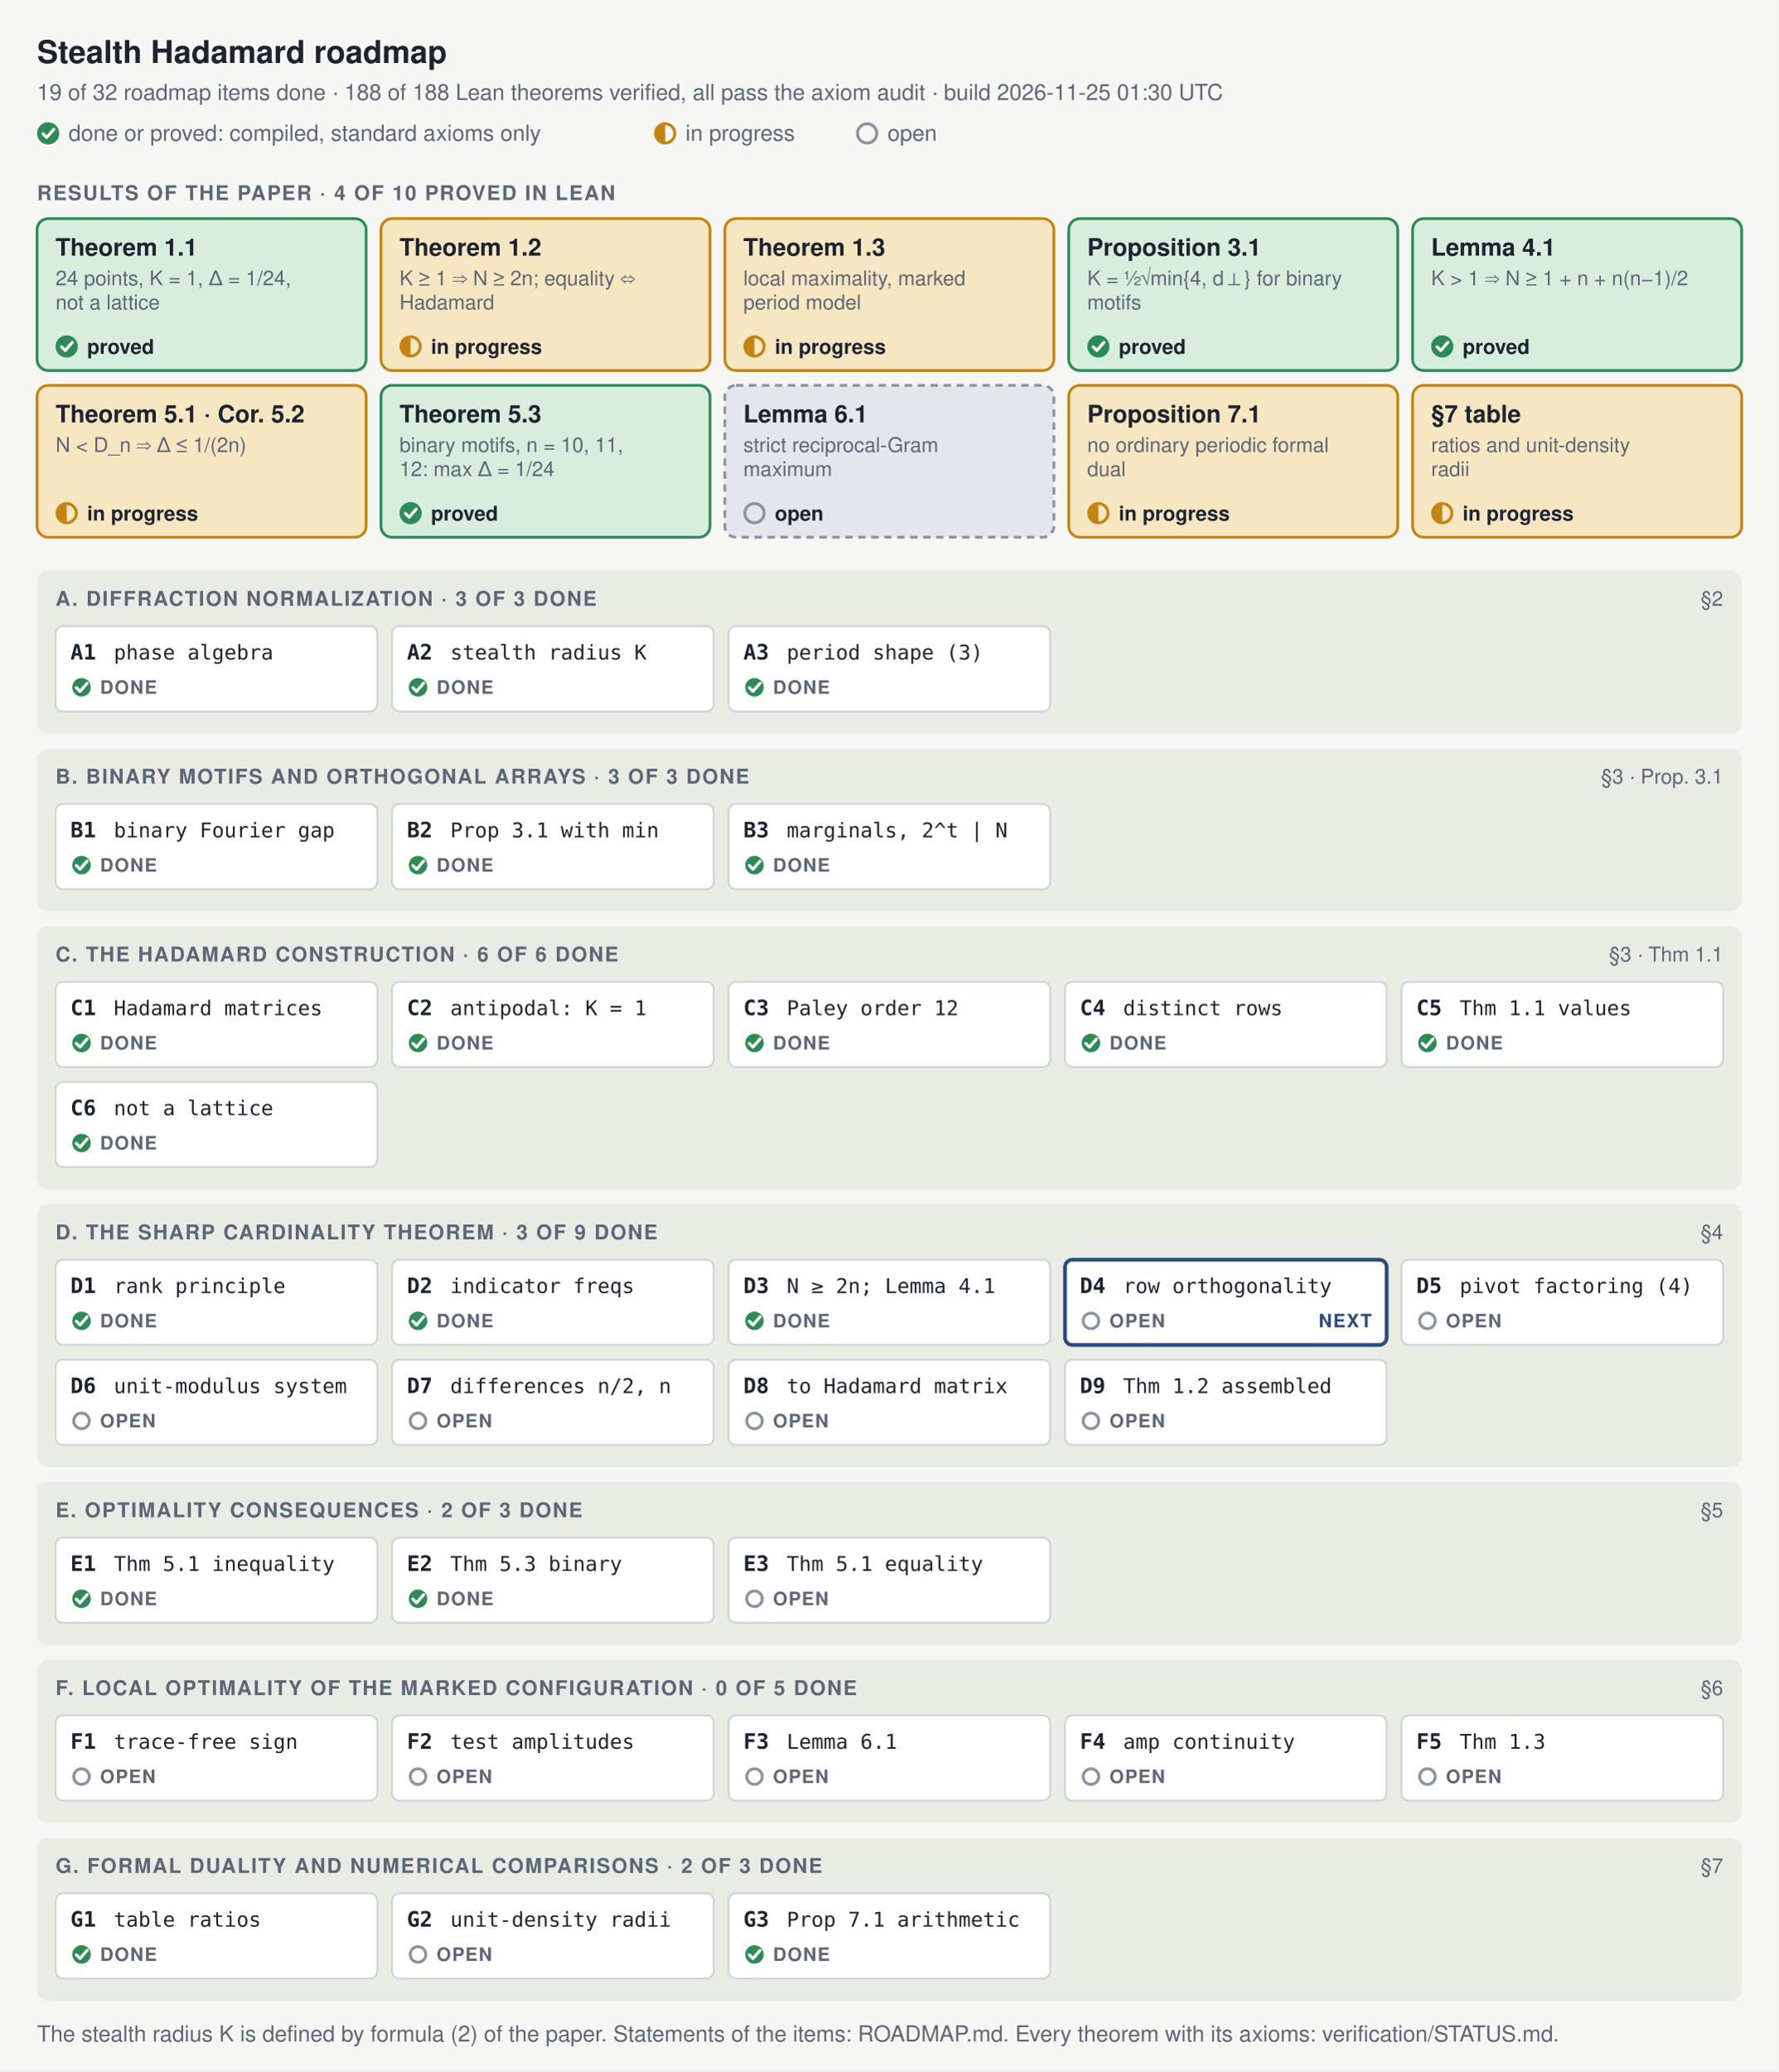
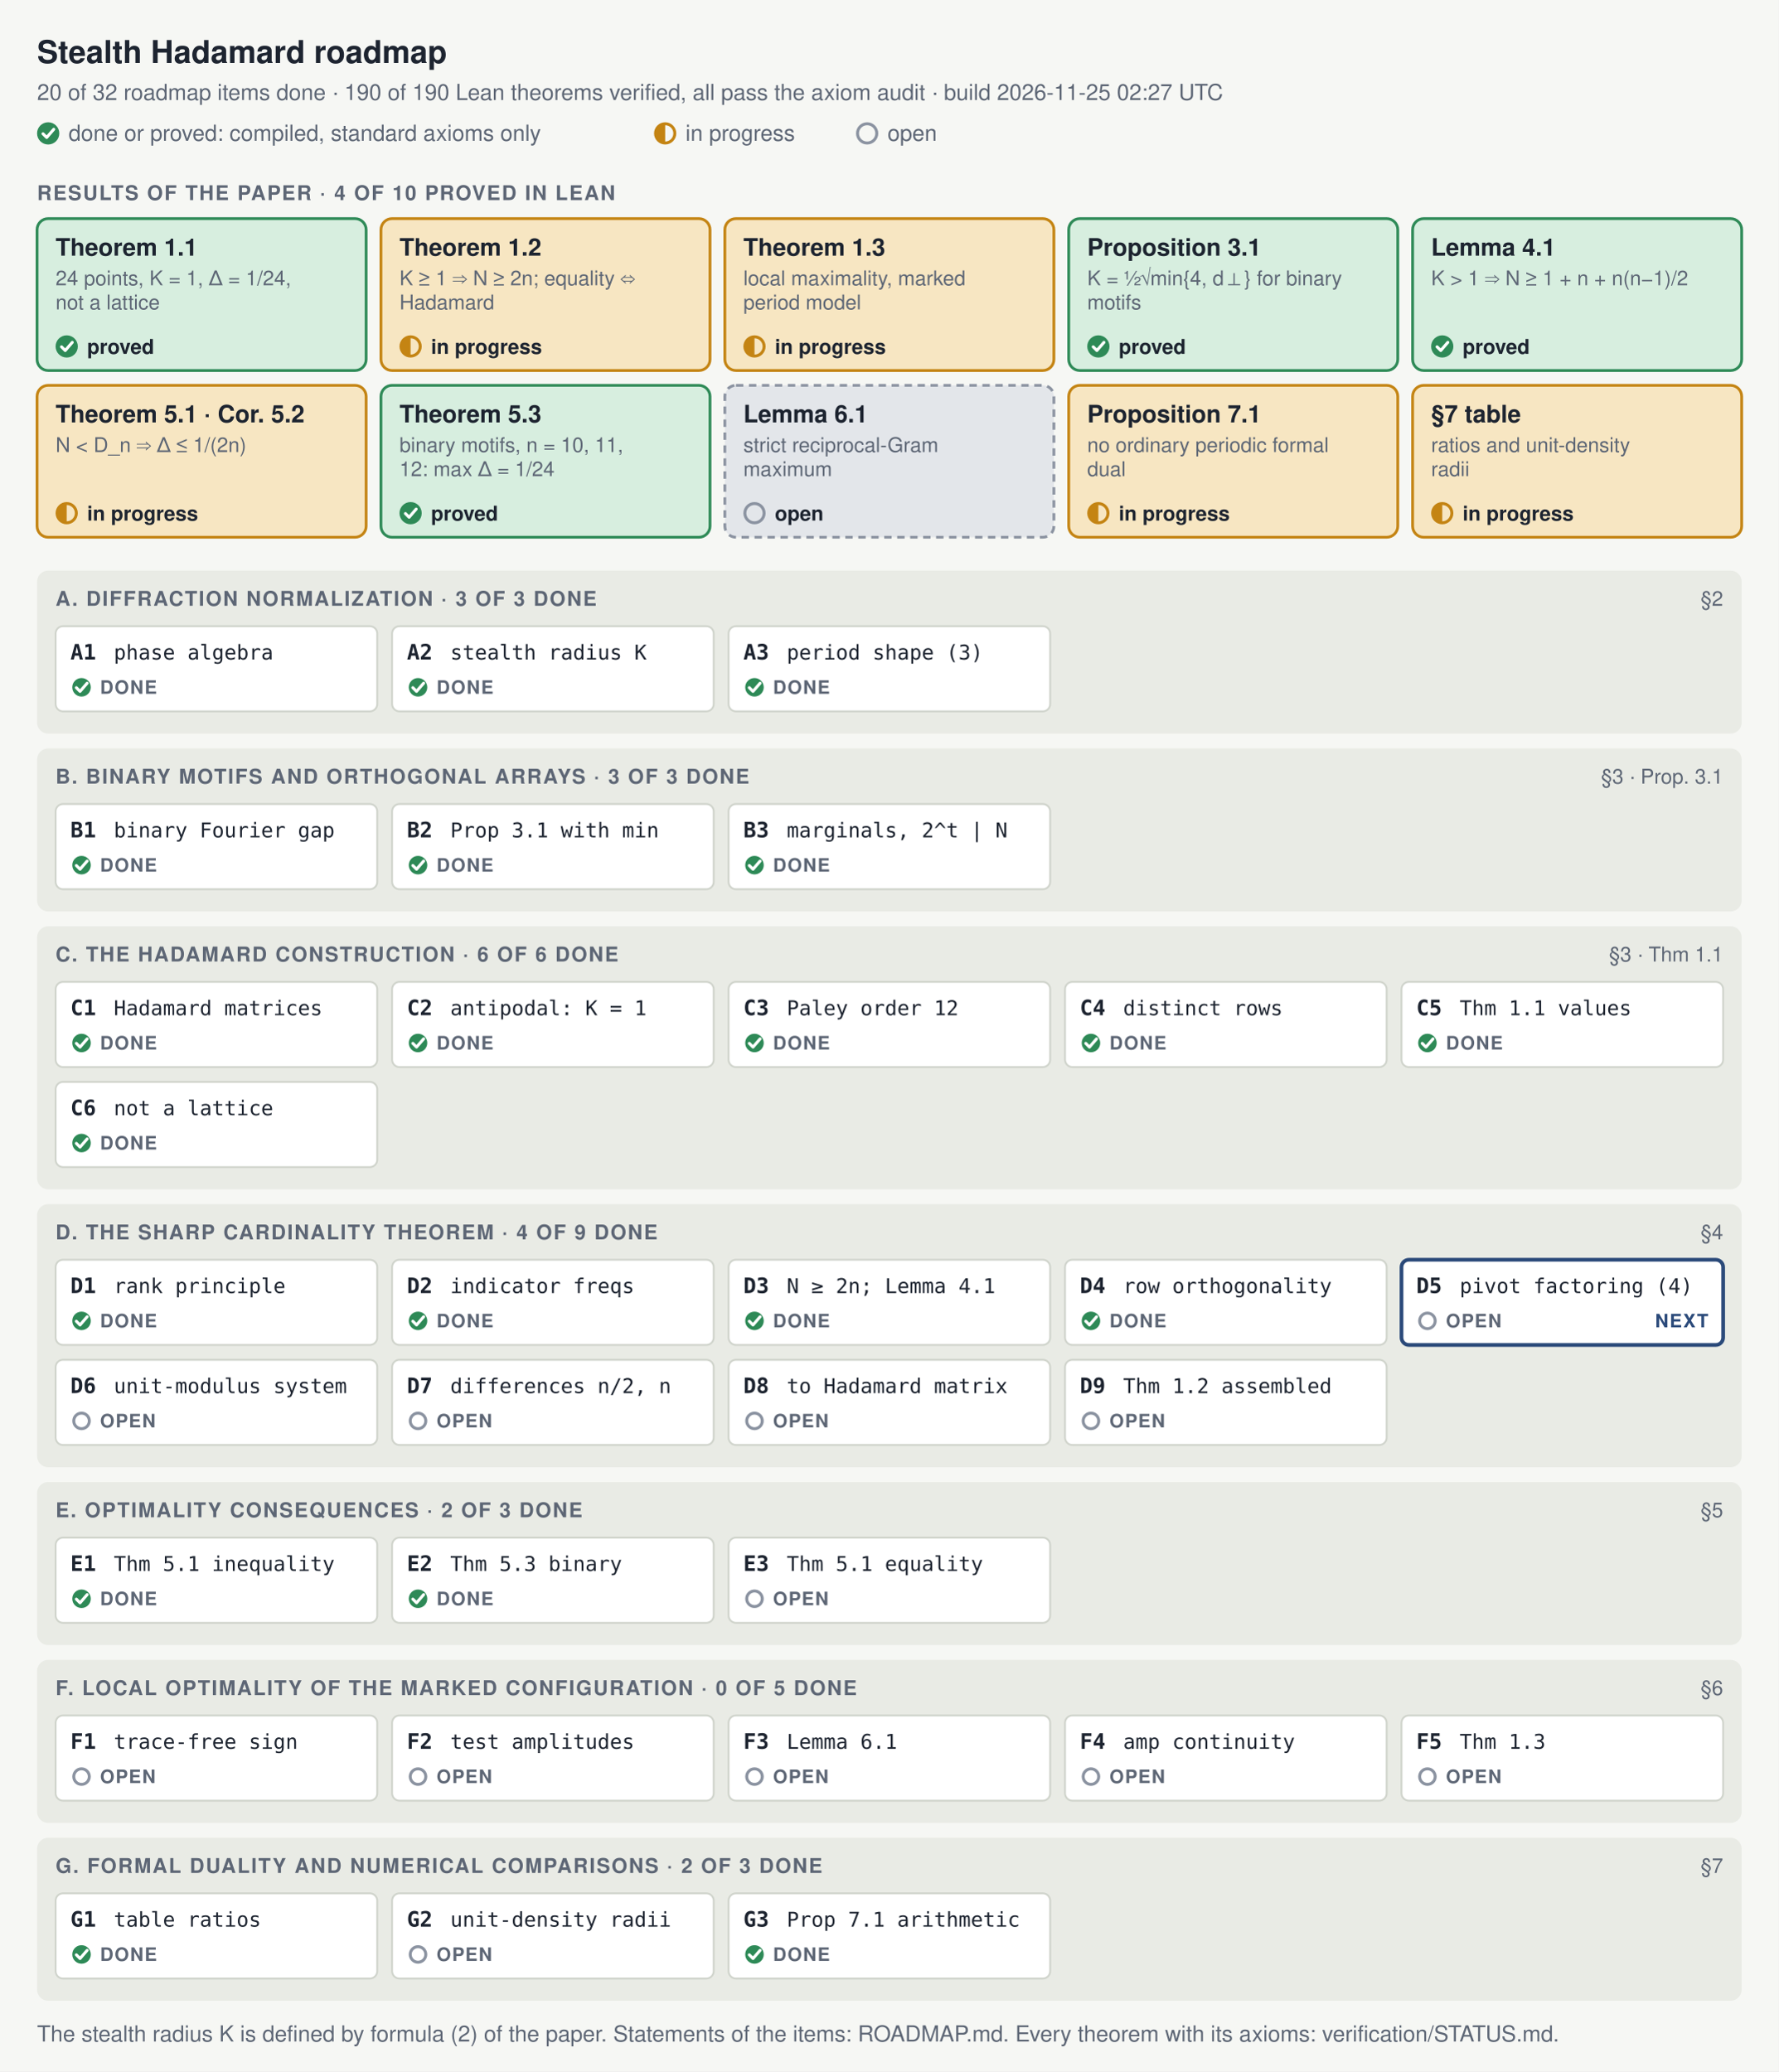
<svg xmlns="http://www.w3.org/2000/svg" viewBox="0 0 960 1118" width="960" height="1118" role="img" aria-labelledby="rm-t rm-d" font-family="-apple-system, Segoe UI, Helvetica, Arial, sans-serif">
  <style>.bg{fill:#f6f7f4}.band{fill:#e9ebe5}.box{fill:#fff;stroke:#d0d4cc}.tt{font-size:17px;font-weight:600;fill:#1d2430}.sm{font-size:12px;fill:#5d6675}.lbl{font-size:11px;font-weight:600;letter-spacing:.07em;fill:#5d6675}.ref{font-size:11px;fill:#5d6675}.rn{font-size:13px;font-weight:600;fill:#1d2430}.rs{font-size:11px;fill:#5d6675}.st{font-size:11px;font-weight:600;fill:#1d2430}.id{font-family:ui-monospace, Menlo, Consolas, monospace;font-size:11.5px;font-weight:600;fill:#1d2430}.nm{font-family:ui-monospace, Menlo, Consolas, monospace;font-size:11px;fill:#1d2430}.ct{font-size:10px;font-weight:600;letter-spacing:.06em;fill:#5d6675}.ct.nx{fill:#2b4a7a}.next{stroke:#2b4a7a;stroke-width:2}.dash{stroke-dasharray:4 3}.g{fill:#2e8a57}.a{fill:#c48413}.s{fill:#8b93a1}.gs{stroke:#2e8a57}.as{stroke:#c48413}.ss{stroke:#8b93a1}.rg{fill:#d7eedf;stroke:#2e8a57;stroke-width:1.5}.ra{fill:#f7e6c2;stroke:#c48413;stroke-width:1.5}.ro{fill:#e3e6ea;stroke:#8b93a1;stroke-width:1.5;stroke-dasharray:4 3}.ic{fill:none;stroke-width:1.6}.ck{fill:none;stroke:#fff;stroke-width:1.6;stroke-linecap:round;stroke-linejoin:round}@media (prefers-color-scheme: dark){.bg{fill:#14181f}.band{fill:#1a1f27}.box{fill:#1b2029;stroke:#2e3542}.tt,.rn,.st,.id,.nm{fill:#e4e7ec}.sm,.lbl,.ref,.rs,.ct{fill:#9aa3b2}.ct.nx{fill:#8fb0e6}.next{stroke:#8fb0e6}.g{fill:#5cc08a}.a{fill:#e6a93c}.s{fill:#8e97a6}.gs{stroke:#5cc08a}.as{stroke:#e6a93c}.ss{stroke:#8e97a6}.rg{fill:#1e3a2b;stroke:#5cc08a}.ra{fill:#3d3018;stroke:#e6a93c}.ro{fill:#262c36;stroke:#8e97a6}.ck{stroke:#14181f}}</style>
  <rect class="bg" x="0" y="0" width="960" height="1118" />
  <text x="20" y="34" class="tt">Stealth Hadamard roadmap</text>
-   <text x="20" y="54" class="sm">19 of 32 roadmap items done · 188 of 188 Lean theorems verified, all pass the axiom audit · build 2026-11-25 01:30 UTC</text>
+   <text x="20" y="54" class="sm">20 of 32 roadmap items done · 190 of 190 Lean theorems verified, all pass the axiom audit · build 2026-11-25 02:27 UTC</text>
  <circle class="g" cx="26" cy="72" r="6" />
  <path class="ck" d="M23.2 72.2 l2 2 l3.8 -4.4" />
  <text x="37" y="76" class="sm">done or proved: compiled, standard axioms only</text>
  <circle class="ic as" cx="359" cy="72" r="5.2" />
  <path class="a" d="M359 66.8 a5.2 5.2 0 0 0 0 10.4 z" />
  <text x="370" y="76" class="sm">in progress</text>
  <circle class="ic ss" cx="468" cy="72" r="5.2" />
  <text x="479" y="76" class="sm">open</text>
  <text x="20" y="108" class="lbl">RESULTS OF THE PAPER · 4 OF 10 PROVED IN LEAN</text>
  <rect class="rg" x="20.0" y="118" width="177.6" height="82" rx="6" />
  <text x="30.0" y="138" class="rn">Theorem 1.1</text>
  <text x="30.0" y="154" class="rs">24 points, K = 1, Δ = 1/24,</text>
  <text x="30.0" y="167" class="rs">not a lattice</text>
  <circle class="g" cx="36.0" cy="187" r="6" />
  <path class="ck" d="M33.2 187.2 l2 2 l3.8 -4.4" />
  <text x="47.0" y="191" class="st">proved</text>
  <rect class="ra" x="205.6" y="118" width="177.6" height="82" rx="6" />
  <text x="215.6" y="138" class="rn">Theorem 1.2</text>
  <text x="215.6" y="154" class="rs">K ≥ 1 ⇒ N ≥ 2n; equality ⇔</text>
  <text x="215.6" y="167" class="rs">Hadamard</text>
  <circle class="ic as" cx="221.6" cy="187" r="5.2" />
  <path class="a" d="M221.6 181.8 a5.2 5.2 0 0 0 0 10.4 z" />
  <text x="232.6" y="191" class="st">in progress</text>
  <rect class="ra" x="391.2" y="118" width="177.6" height="82" rx="6" />
  <text x="401.2" y="138" class="rn">Theorem 1.3</text>
  <text x="401.2" y="154" class="rs">local maximality, marked</text>
  <text x="401.2" y="167" class="rs">period model</text>
  <circle class="ic as" cx="407.2" cy="187" r="5.2" />
  <path class="a" d="M407.2 181.8 a5.2 5.2 0 0 0 0 10.4 z" />
  <text x="418.2" y="191" class="st">in progress</text>
  <rect class="rg" x="576.8" y="118" width="177.6" height="82" rx="6" />
  <text x="586.8" y="138" class="rn">Proposition 3.1</text>
  <text x="586.8" y="154" class="rs">K = ½√min{4, d⊥} for binary</text>
  <text x="586.8" y="167" class="rs">motifs</text>
  <circle class="g" cx="592.8" cy="187" r="6" />
  <path class="ck" d="M590.0 187.2 l2 2 l3.8 -4.4" />
  <text x="603.8" y="191" class="st">proved</text>
  <rect class="rg" x="762.4" y="118" width="177.6" height="82" rx="6" />
  <text x="772.4" y="138" class="rn">Lemma 4.1</text>
  <text x="772.4" y="154" class="rs">K &gt; 1 ⇒ N ≥ 1 + n + n(n−1)/2</text>
  <circle class="g" cx="778.4" cy="187" r="6" />
  <path class="ck" d="M775.6 187.2 l2 2 l3.8 -4.4" />
  <text x="789.4" y="191" class="st">proved</text>
  <rect class="ra" x="20.0" y="208" width="177.6" height="82" rx="6" />
  <text x="30.0" y="228" class="rn">Theorem 5.1 · Cor. 5.2</text>
  <text x="30.0" y="244" class="rs">N &lt; D_n ⇒ Δ ≤ 1/(2n)</text>
  <circle class="ic as" cx="36.0" cy="277" r="5.2" />
  <path class="a" d="M36.0 271.8 a5.2 5.2 0 0 0 0 10.4 z" />
  <text x="47.0" y="281" class="st">in progress</text>
  <rect class="rg" x="205.6" y="208" width="177.6" height="82" rx="6" />
  <text x="215.6" y="228" class="rn">Theorem 5.3</text>
  <text x="215.6" y="244" class="rs">binary motifs, n = 10, 11,</text>
  <text x="215.6" y="257" class="rs">12: max Δ = 1/24</text>
  <circle class="g" cx="221.6" cy="277" r="6" />
  <path class="ck" d="M218.8 277.2 l2 2 l3.8 -4.4" />
  <text x="232.6" y="281" class="st">proved</text>
  <rect class="ro" x="391.2" y="208" width="177.6" height="82" rx="6" />
  <text x="401.2" y="228" class="rn">Lemma 6.1</text>
  <text x="401.2" y="244" class="rs">strict reciprocal-Gram</text>
  <text x="401.2" y="257" class="rs">maximum</text>
  <circle class="ic ss" cx="407.2" cy="277" r="5.2" />
  <text x="418.2" y="281" class="st">open</text>
  <rect class="ra" x="576.8" y="208" width="177.6" height="82" rx="6" />
  <text x="586.8" y="228" class="rn">Proposition 7.1</text>
  <text x="586.8" y="244" class="rs">no ordinary periodic formal</text>
  <text x="586.8" y="257" class="rs">dual</text>
  <circle class="ic as" cx="592.8" cy="277" r="5.2" />
  <path class="a" d="M592.8 271.8 a5.2 5.2 0 0 0 0 10.4 z" />
  <text x="603.8" y="281" class="st">in progress</text>
  <rect class="ra" x="762.4" y="208" width="177.6" height="82" rx="6" />
  <text x="772.4" y="228" class="rn">§7 table</text>
  <text x="772.4" y="244" class="rs">ratios and unit-density</text>
  <text x="772.4" y="257" class="rs">radii</text>
  <circle class="ic as" cx="778.4" cy="277" r="5.2" />
  <path class="a" d="M778.4 271.8 a5.2 5.2 0 0 0 0 10.4 z" />
  <text x="789.4" y="281" class="st">in progress</text>
  <rect class="band" x="20" y="308" width="920" height="88" rx="6" />
  <text x="30" y="327" class="lbl">A. DIFFRACTION NORMALIZATION · 3 OF 3 DONE</text>
  <text x="930" y="327" class="ref" text-anchor="end">§2</text>
  <rect class="box" x="30.0" y="338" width="173.6" height="46" rx="4" />
  <text x="38.0" y="356" class="id">A1</text>
  <text x="61.4" y="356" class="nm">phase algebra</text>
  <circle class="g" cx="44.0" cy="371" r="5" />
  <path class="ck" d="M41.2 371.2 l2 2 l3.8 -4.4" />
  <text x="54.0" y="374.5" class="ct">DONE</text>
  <rect class="box" x="211.6" y="338" width="173.6" height="46" rx="4" />
  <text x="219.6" y="356" class="id">A2</text>
  <text x="243.0" y="356" class="nm">stealth radius K</text>
  <circle class="g" cx="225.6" cy="371" r="5" />
  <path class="ck" d="M222.8 371.2 l2 2 l3.8 -4.4" />
  <text x="235.6" y="374.5" class="ct">DONE</text>
  <rect class="box" x="393.2" y="338" width="173.6" height="46" rx="4" />
  <text x="401.2" y="356" class="id">A3</text>
  <text x="424.6" y="356" class="nm">period shape (3)</text>
  <circle class="g" cx="407.2" cy="371" r="5" />
  <path class="ck" d="M404.4 371.2 l2 2 l3.8 -4.4" />
  <text x="417.2" y="374.5" class="ct">DONE</text>
  <rect class="band" x="20" y="404" width="920" height="88" rx="6" />
  <text x="30" y="423" class="lbl">B. BINARY MOTIFS AND ORTHOGONAL ARRAYS · 3 OF 3 DONE</text>
  <text x="930" y="423" class="ref" text-anchor="end">§3 · Prop. 3.1</text>
  <rect class="box" x="30.0" y="434" width="173.6" height="46" rx="4" />
  <text x="38.0" y="452" class="id">B1</text>
  <text x="61.4" y="452" class="nm">binary Fourier gap</text>
  <circle class="g" cx="44.0" cy="467" r="5" />
  <path class="ck" d="M41.2 467.2 l2 2 l3.8 -4.4" />
  <text x="54.0" y="470.5" class="ct">DONE</text>
  <rect class="box" x="211.6" y="434" width="173.6" height="46" rx="4" />
  <text x="219.6" y="452" class="id">B2</text>
  <text x="243.0" y="452" class="nm">Prop 3.1 with min</text>
  <circle class="g" cx="225.6" cy="467" r="5" />
  <path class="ck" d="M222.8 467.2 l2 2 l3.8 -4.4" />
  <text x="235.6" y="470.5" class="ct">DONE</text>
  <rect class="box" x="393.2" y="434" width="173.6" height="46" rx="4" />
  <text x="401.2" y="452" class="id">B3</text>
  <text x="424.6" y="452" class="nm">marginals, 2^t | N</text>
  <circle class="g" cx="407.2" cy="467" r="5" />
  <path class="ck" d="M404.4 467.2 l2 2 l3.8 -4.4" />
  <text x="417.2" y="470.5" class="ct">DONE</text>
  <rect class="band" x="20" y="500" width="920" height="142" rx="6" />
  <text x="30" y="519" class="lbl">C. THE HADAMARD CONSTRUCTION · 6 OF 6 DONE</text>
  <text x="930" y="519" class="ref" text-anchor="end">§3 · Thm 1.1</text>
  <rect class="box" x="30.0" y="530" width="173.6" height="46" rx="4" />
  <text x="38.0" y="548" class="id">C1</text>
  <text x="61.4" y="548" class="nm">Hadamard matrices</text>
  <circle class="g" cx="44.0" cy="563" r="5" />
  <path class="ck" d="M41.2 563.2 l2 2 l3.8 -4.4" />
  <text x="54.0" y="566.5" class="ct">DONE</text>
  <rect class="box" x="211.6" y="530" width="173.6" height="46" rx="4" />
  <text x="219.6" y="548" class="id">C2</text>
  <text x="243.0" y="548" class="nm">antipodal: K = 1</text>
  <circle class="g" cx="225.6" cy="563" r="5" />
  <path class="ck" d="M222.8 563.2 l2 2 l3.8 -4.4" />
  <text x="235.6" y="566.5" class="ct">DONE</text>
  <rect class="box" x="393.2" y="530" width="173.6" height="46" rx="4" />
  <text x="401.2" y="548" class="id">C3</text>
  <text x="424.6" y="548" class="nm">Paley order 12</text>
  <circle class="g" cx="407.2" cy="563" r="5" />
  <path class="ck" d="M404.4 563.2 l2 2 l3.8 -4.4" />
  <text x="417.2" y="566.5" class="ct">DONE</text>
  <rect class="box" x="574.8" y="530" width="173.6" height="46" rx="4" />
  <text x="582.8" y="548" class="id">C4</text>
  <text x="606.2" y="548" class="nm">distinct rows</text>
  <circle class="g" cx="588.8" cy="563" r="5" />
  <path class="ck" d="M586.0 563.2 l2 2 l3.8 -4.4" />
  <text x="598.8" y="566.5" class="ct">DONE</text>
  <rect class="box" x="756.4" y="530" width="173.6" height="46" rx="4" />
  <text x="764.4" y="548" class="id">C5</text>
  <text x="787.8" y="548" class="nm">Thm 1.1 values</text>
  <circle class="g" cx="770.4" cy="563" r="5" />
  <path class="ck" d="M767.6 563.2 l2 2 l3.8 -4.4" />
  <text x="780.4" y="566.5" class="ct">DONE</text>
  <rect class="box" x="30.0" y="584" width="173.6" height="46" rx="4" />
  <text x="38.0" y="602" class="id">C6</text>
  <text x="61.4" y="602" class="nm">not a lattice</text>
  <circle class="g" cx="44.0" cy="617" r="5" />
  <path class="ck" d="M41.2 617.2 l2 2 l3.8 -4.4" />
  <text x="54.0" y="620.5" class="ct">DONE</text>
  <rect class="band" x="20" y="650" width="920" height="142" rx="6" />
-   <text x="30" y="669" class="lbl">D. THE SHARP CARDINALITY THEOREM · 3 OF 9 DONE</text>
+   <text x="30" y="669" class="lbl">D. THE SHARP CARDINALITY THEOREM · 4 OF 9 DONE</text>
  <text x="930" y="669" class="ref" text-anchor="end">§4</text>
  <rect class="box" x="30.0" y="680" width="173.6" height="46" rx="4" />
  <text x="38.0" y="698" class="id">D1</text>
  <text x="61.4" y="698" class="nm">rank principle</text>
  <circle class="g" cx="44.0" cy="713" r="5" />
  <path class="ck" d="M41.2 713.2 l2 2 l3.8 -4.4" />
  <text x="54.0" y="716.5" class="ct">DONE</text>
  <rect class="box" x="211.6" y="680" width="173.6" height="46" rx="4" />
  <text x="219.6" y="698" class="id">D2</text>
  <text x="243.0" y="698" class="nm">indicator freqs</text>
  <circle class="g" cx="225.6" cy="713" r="5" />
  <path class="ck" d="M222.8 713.2 l2 2 l3.8 -4.4" />
  <text x="235.6" y="716.5" class="ct">DONE</text>
  <rect class="box" x="393.2" y="680" width="173.6" height="46" rx="4" />
  <text x="401.2" y="698" class="id">D3</text>
  <text x="424.6" y="698" class="nm">N ≥ 2n; Lemma 4.1</text>
  <circle class="g" cx="407.2" cy="713" r="5" />
  <path class="ck" d="M404.4 713.2 l2 2 l3.8 -4.4" />
  <text x="417.2" y="716.5" class="ct">DONE</text>
-   <rect class="box next" x="574.8" y="680" width="173.6" height="46" rx="4" />
+   <rect class="box" x="574.8" y="680" width="173.6" height="46" rx="4" />
  <text x="582.8" y="698" class="id">D4</text>
  <text x="606.2" y="698" class="nm">row orthogonality</text>
-   <circle class="ic ss" cx="588.8" cy="713" r="4.2" />
-   <text x="598.8" y="716.5" class="ct">OPEN</text>
-   <text x="740.4" y="716.5" class="ct nx" text-anchor="end">NEXT</text>
-   <rect class="box" x="756.4" y="680" width="173.6" height="46" rx="4" />
+   <circle class="g" cx="588.8" cy="713" r="5" />
+   <path class="ck" d="M586.0 713.2 l2 2 l3.8 -4.4" />
+   <text x="598.8" y="716.5" class="ct">DONE</text>
+   <rect class="box next" x="756.4" y="680" width="173.6" height="46" rx="4" />
  <text x="764.4" y="698" class="id">D5</text>
  <text x="787.8" y="698" class="nm">pivot factoring (4)</text>
  <circle class="ic ss" cx="770.4" cy="713" r="4.2" />
  <text x="780.4" y="716.5" class="ct">OPEN</text>
+   <text x="922.0" y="716.5" class="ct nx" text-anchor="end">NEXT</text>
  <rect class="box" x="30.0" y="734" width="173.6" height="46" rx="4" />
  <text x="38.0" y="752" class="id">D6</text>
  <text x="61.4" y="752" class="nm">unit-modulus system</text>
  <circle class="ic ss" cx="44.0" cy="767" r="4.2" />
  <text x="54.0" y="770.5" class="ct">OPEN</text>
  <rect class="box" x="211.6" y="734" width="173.6" height="46" rx="4" />
  <text x="219.6" y="752" class="id">D7</text>
  <text x="243.0" y="752" class="nm">differences n/2, n</text>
  <circle class="ic ss" cx="225.6" cy="767" r="4.2" />
  <text x="235.6" y="770.5" class="ct">OPEN</text>
  <rect class="box" x="393.2" y="734" width="173.6" height="46" rx="4" />
  <text x="401.2" y="752" class="id">D8</text>
  <text x="424.6" y="752" class="nm">to Hadamard matrix</text>
  <circle class="ic ss" cx="407.2" cy="767" r="4.2" />
  <text x="417.2" y="770.5" class="ct">OPEN</text>
  <rect class="box" x="574.8" y="734" width="173.6" height="46" rx="4" />
  <text x="582.8" y="752" class="id">D9</text>
  <text x="606.2" y="752" class="nm">Thm 1.2 assembled</text>
  <circle class="ic ss" cx="588.8" cy="767" r="4.2" />
  <text x="598.8" y="770.5" class="ct">OPEN</text>
  <rect class="band" x="20" y="800" width="920" height="88" rx="6" />
  <text x="30" y="819" class="lbl">E. OPTIMALITY CONSEQUENCES · 2 OF 3 DONE</text>
  <text x="930" y="819" class="ref" text-anchor="end">§5</text>
  <rect class="box" x="30.0" y="830" width="173.6" height="46" rx="4" />
  <text x="38.0" y="848" class="id">E1</text>
  <text x="61.4" y="848" class="nm">Thm 5.1 inequality</text>
  <circle class="g" cx="44.0" cy="863" r="5" />
  <path class="ck" d="M41.2 863.2 l2 2 l3.8 -4.4" />
  <text x="54.0" y="866.5" class="ct">DONE</text>
  <rect class="box" x="211.6" y="830" width="173.6" height="46" rx="4" />
  <text x="219.6" y="848" class="id">E2</text>
  <text x="243.0" y="848" class="nm">Thm 5.3 binary</text>
  <circle class="g" cx="225.6" cy="863" r="5" />
  <path class="ck" d="M222.8 863.2 l2 2 l3.8 -4.4" />
  <text x="235.6" y="866.5" class="ct">DONE</text>
  <rect class="box" x="393.2" y="830" width="173.6" height="46" rx="4" />
  <text x="401.2" y="848" class="id">E3</text>
  <text x="424.6" y="848" class="nm">Thm 5.1 equality</text>
  <circle class="ic ss" cx="407.2" cy="863" r="4.2" />
  <text x="417.2" y="866.5" class="ct">OPEN</text>
  <rect class="band" x="20" y="896" width="920" height="88" rx="6" />
  <text x="30" y="915" class="lbl">F. LOCAL OPTIMALITY OF THE MARKED CONFIGURATION · 0 OF 5 DONE</text>
  <text x="930" y="915" class="ref" text-anchor="end">§6</text>
  <rect class="box" x="30.0" y="926" width="173.6" height="46" rx="4" />
  <text x="38.0" y="944" class="id">F1</text>
  <text x="61.4" y="944" class="nm">trace-free sign</text>
  <circle class="ic ss" cx="44.0" cy="959" r="4.2" />
  <text x="54.0" y="962.5" class="ct">OPEN</text>
  <rect class="box" x="211.6" y="926" width="173.6" height="46" rx="4" />
  <text x="219.6" y="944" class="id">F2</text>
  <text x="243.0" y="944" class="nm">test amplitudes</text>
  <circle class="ic ss" cx="225.6" cy="959" r="4.2" />
  <text x="235.6" y="962.5" class="ct">OPEN</text>
  <rect class="box" x="393.2" y="926" width="173.6" height="46" rx="4" />
  <text x="401.2" y="944" class="id">F3</text>
  <text x="424.6" y="944" class="nm">Lemma 6.1</text>
  <circle class="ic ss" cx="407.2" cy="959" r="4.2" />
  <text x="417.2" y="962.5" class="ct">OPEN</text>
  <rect class="box" x="574.8" y="926" width="173.6" height="46" rx="4" />
  <text x="582.8" y="944" class="id">F4</text>
  <text x="606.2" y="944" class="nm">amp continuity</text>
  <circle class="ic ss" cx="588.8" cy="959" r="4.2" />
  <text x="598.8" y="962.5" class="ct">OPEN</text>
  <rect class="box" x="756.4" y="926" width="173.6" height="46" rx="4" />
  <text x="764.4" y="944" class="id">F5</text>
  <text x="787.8" y="944" class="nm">Thm 1.3</text>
  <circle class="ic ss" cx="770.4" cy="959" r="4.2" />
  <text x="780.4" y="962.5" class="ct">OPEN</text>
  <rect class="band" x="20" y="992" width="920" height="88" rx="6" />
  <text x="30" y="1011" class="lbl">G. FORMAL DUALITY AND NUMERICAL COMPARISONS · 2 OF 3 DONE</text>
  <text x="930" y="1011" class="ref" text-anchor="end">§7</text>
  <rect class="box" x="30.0" y="1022" width="173.6" height="46" rx="4" />
  <text x="38.0" y="1040" class="id">G1</text>
  <text x="61.4" y="1040" class="nm">table ratios</text>
  <circle class="g" cx="44.0" cy="1055" r="5" />
  <path class="ck" d="M41.2 1055.2 l2 2 l3.8 -4.4" />
  <text x="54.0" y="1058.5" class="ct">DONE</text>
  <rect class="box" x="211.6" y="1022" width="173.6" height="46" rx="4" />
  <text x="219.6" y="1040" class="id">G2</text>
  <text x="243.0" y="1040" class="nm">unit-density radii</text>
  <circle class="ic ss" cx="225.6" cy="1055" r="4.2" />
  <text x="235.6" y="1058.5" class="ct">OPEN</text>
  <rect class="box" x="393.2" y="1022" width="173.6" height="46" rx="4" />
  <text x="401.2" y="1040" class="id">G3</text>
  <text x="424.6" y="1040" class="nm">Prop 7.1 arithmetic</text>
  <circle class="g" cx="407.2" cy="1055" r="5" />
  <path class="ck" d="M404.4 1055.2 l2 2 l3.8 -4.4" />
  <text x="417.2" y="1058.5" class="ct">DONE</text>
  <text x="20" y="1102" class="sm">The stealth radius K is defined by formula (2) of the paper. Statements of the items: ROADMAP.md. Every theorem with its axioms: verification/STATUS.md.</text>
</svg>
